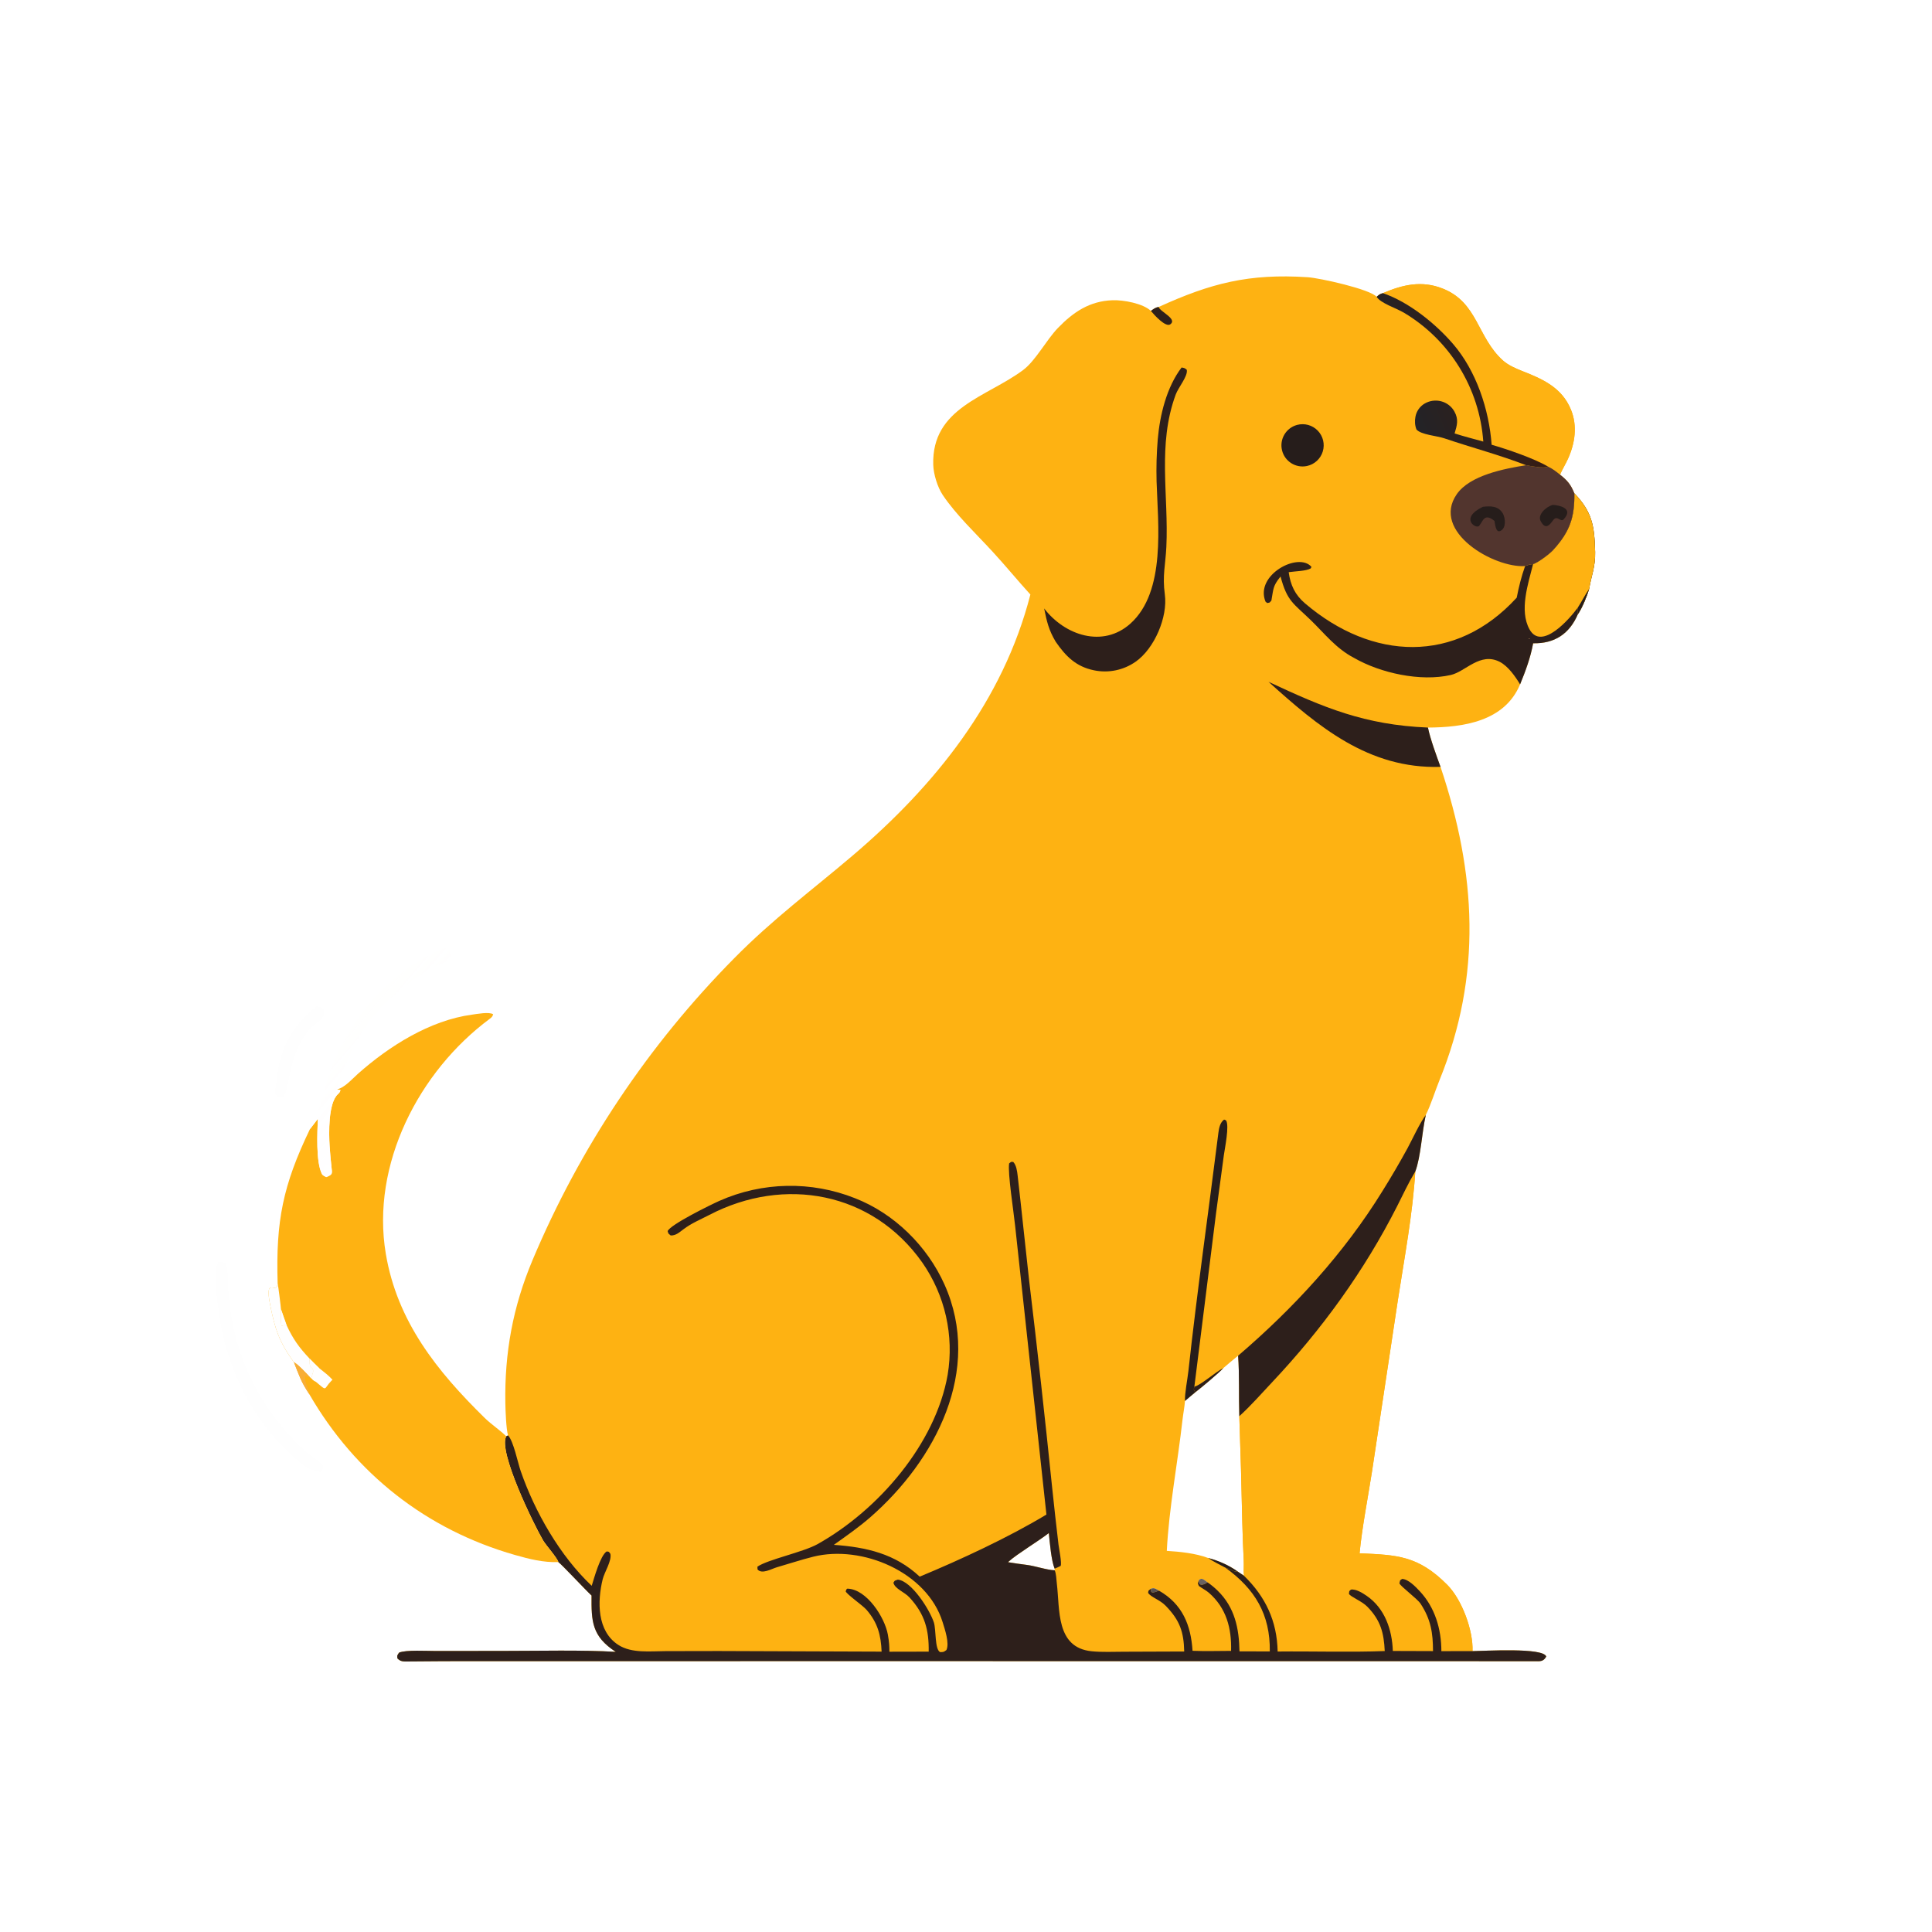
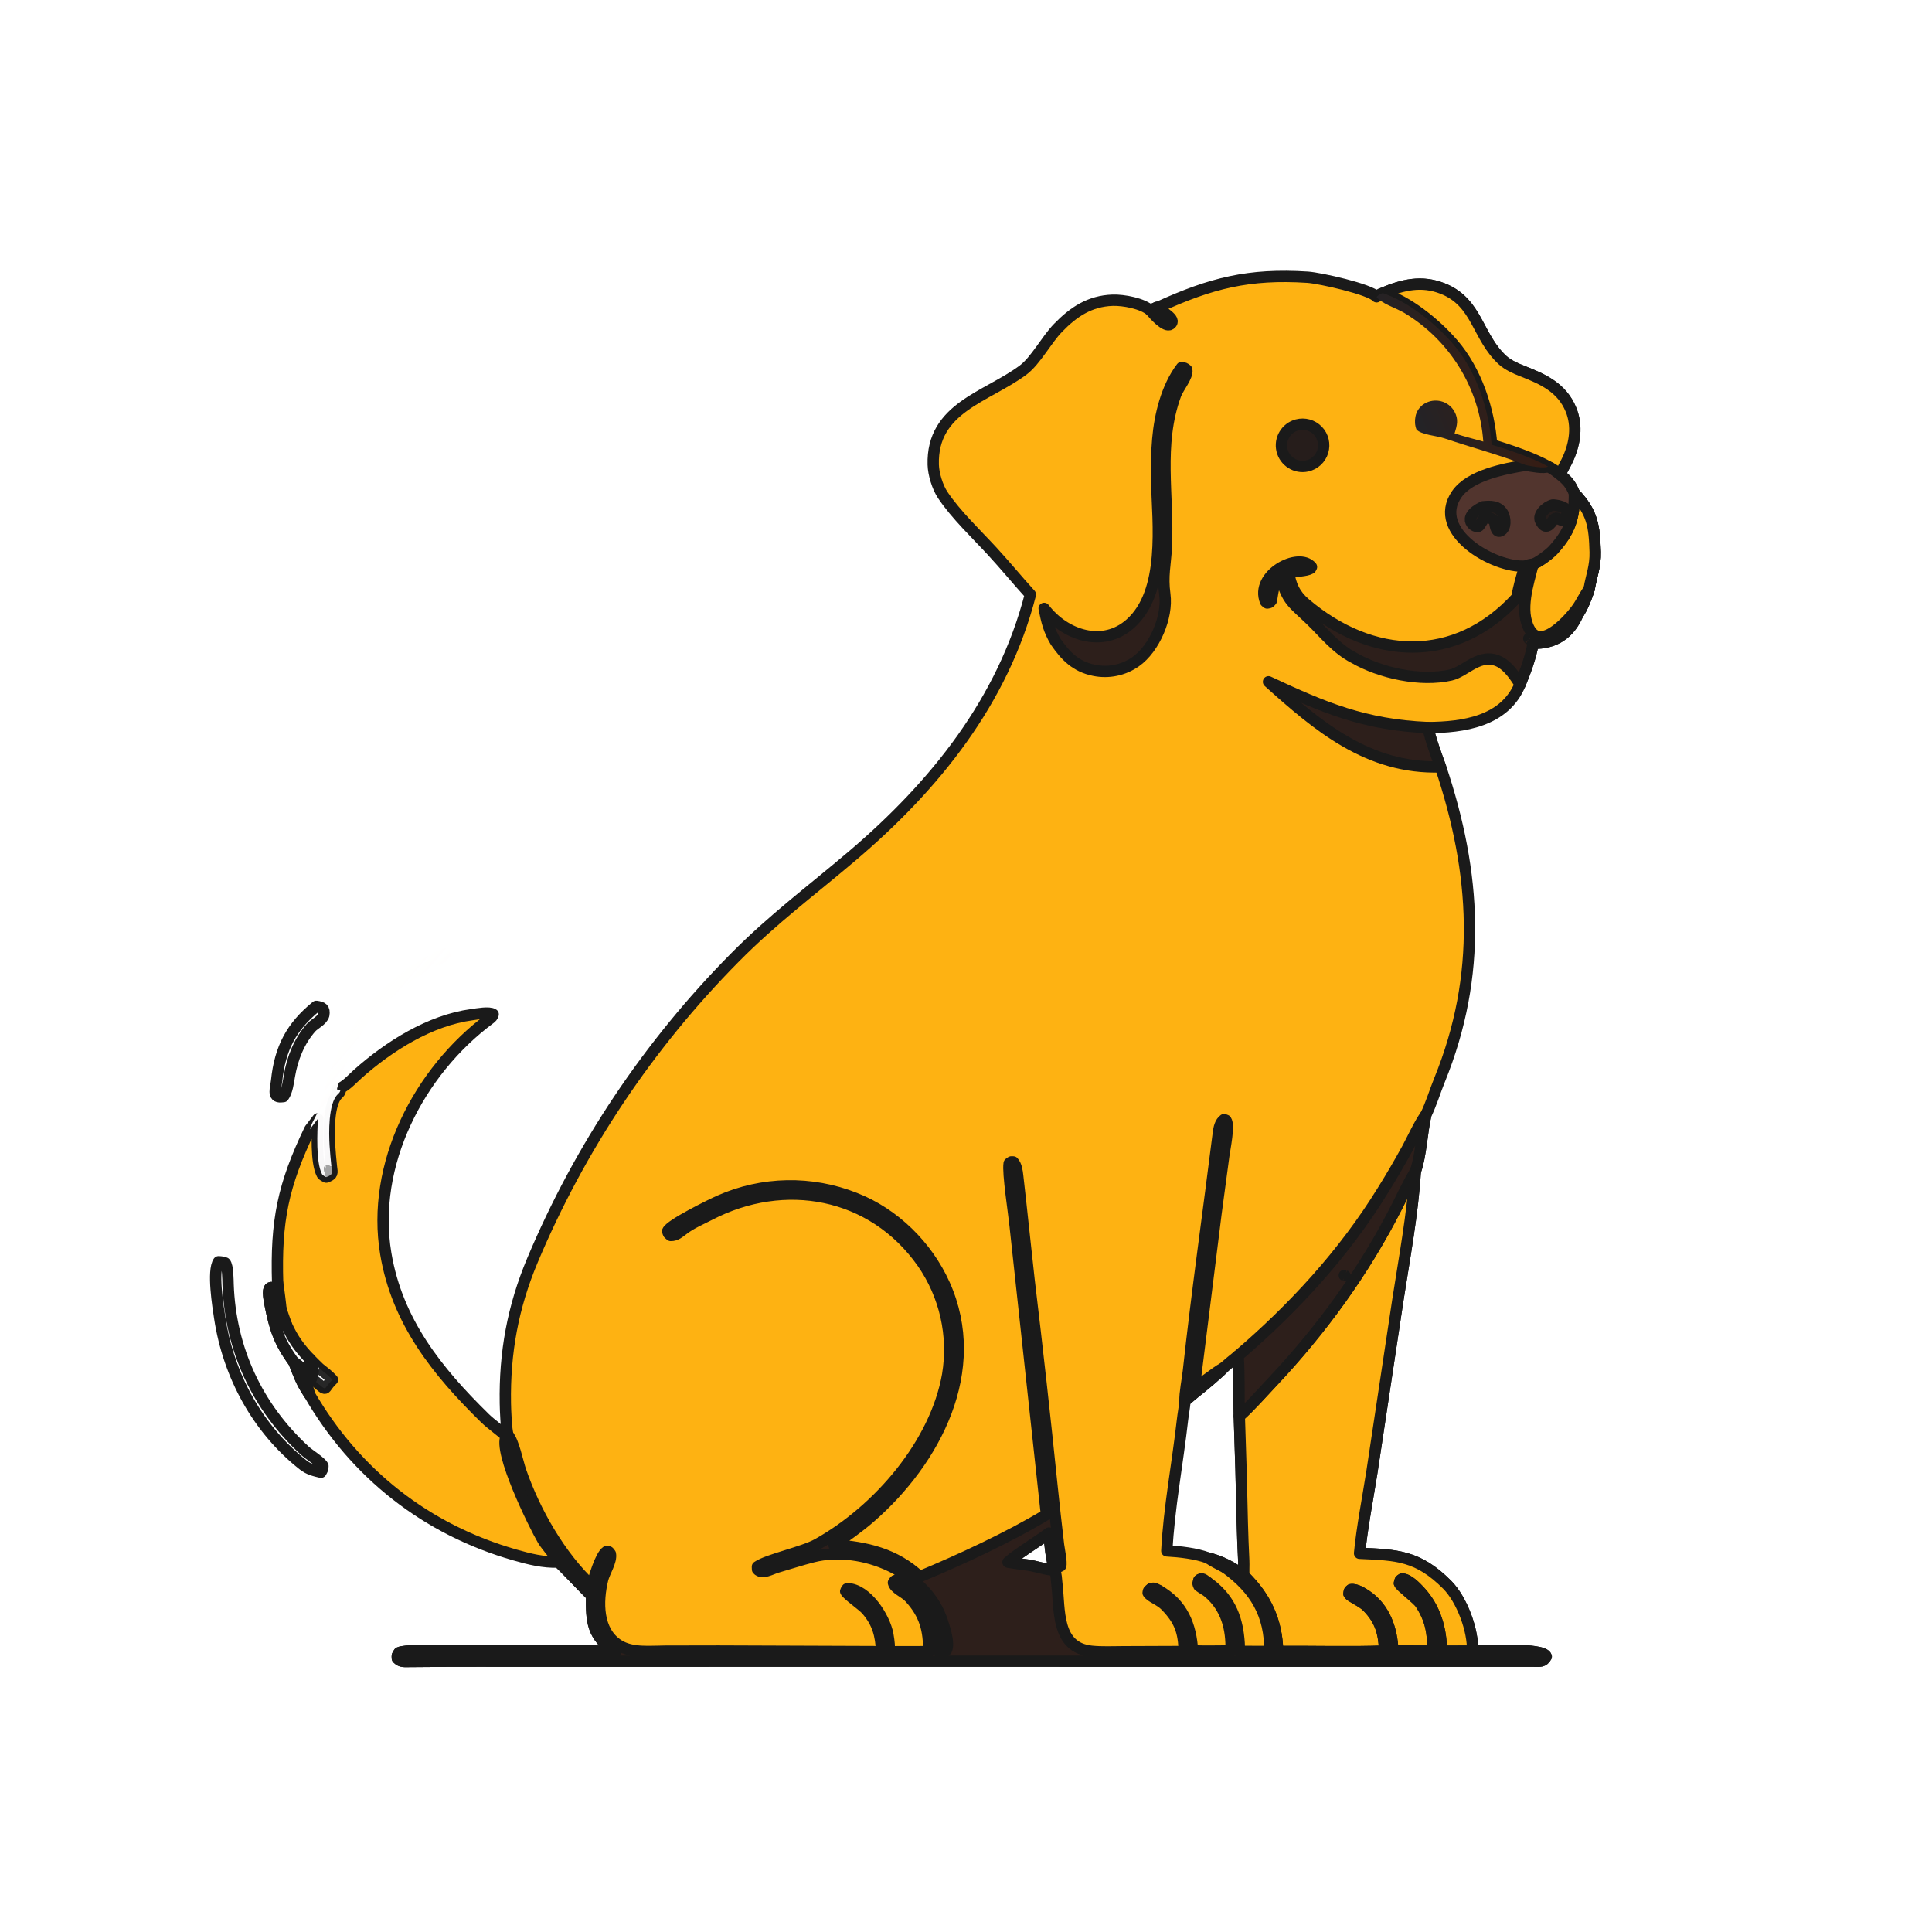
<svg xmlns="http://www.w3.org/2000/svg" width="1024" height="1024" viewBox="0 0 1024 1024">
-   <path fill="#FEB212" d="M614.111 162.706C641.821 150.073 661.95 144.912 693.056 146.928C699.512 147.346 726.281 153.31 729.632 157.316C730.983 156.163 731.201 155.844 732.952 155.361C743.603 150.848 753.545 148.562 764.611 152.924C783.278 160.282 782.844 178.623 796.526 191.009C799.278 193.5 803.373 195.319 806.819 196.662C817.794 200.94 827.85 205.474 832.631 217.116C836.167 225.725 834.792 234.967 831.029 243.249C829.795 245.964 827.959 248.954 826.857 251.578C830.713 254.606 832.599 256.835 834.439 261.464C843.935 271.396 845.091 278.755 845.462 292.573C845.669 300.274 843.364 305.416 842.29 312.101C841.063 316.121 838.678 322.073 836.325 325.524C831.834 335.992 823.911 341.188 812.595 340.948C811.216 348.536 808.592 355.61 805.677 362.73C797.445 382.462 775.498 385.507 756.841 385.629C758.054 391.592 761.36 400.58 763.507 406.454C782.451 462.94 785.633 516.737 762.982 572.458C760.551 578.438 758.538 585.199 755.712 590.954C753.588 600.176 753.122 612.971 750.136 620.92C748.741 643.556 744.347 666.752 740.875 689.254L727.179 780.008C725.072 793.491 721.852 810.013 720.603 823.273C740.441 824.165 751.601 824.445 767.05 839.961C774.918 847.863 780.891 864.288 780.468 875.126C786.61 875.074 818.151 873.103 819.534 878.013C817.912 880.949 816.123 880.464 813.059 880.465L435.641 880.425L291.29 880.457C266.271 880.482 241.176 880.33 216.167 880.608C213.626 880.636 212.305 880.698 210.609 878.968C210.541 876.917 210.347 877.907 211.477 875.957C214.952 874.362 226.676 875.068 231.102 875.055L267.109 875.013C285.039 875.029 308.76 874.421 326.366 875.522C313.643 867.239 313.431 859.344 313.53 845.668C310.387 842.768 297.667 829.119 295.961 827.952C295.329 825.642 289.37 819.026 287.856 816.441C282.92 808.011 263.838 769.047 268.34 761.267L269.276 760.782C268.266 757.604 267.907 747.32 267.846 743.764C267.388 717 271.832 692.696 282.228 667.954C307.339 608.228 343.661 553.866 389.231 507.81C409.643 487.12 430.118 472.003 451.862 453.52C495.486 416.436 531.645 371.509 546.123 315.113C539.302 307.616 532.985 299.877 525.973 292.262C517.278 282.819 506.713 272.869 499.67 262.354C496.882 258.192 494.777 251.254 494.636 246.342C493.769 216.038 523.056 210.494 542.287 196.121C548.921 191.162 554.582 180.16 560.795 173.756C568.956 165.344 577.556 159.562 589.674 159.129C595.431 158.923 605.813 160.822 609.975 164.763C611.538 163.731 612.284 162.974 614.111 162.706ZM633.592 737.88C631.792 739.392 629.81 740.988 628.072 742.543C627.798 745.977 627.112 749.289 626.732 752.683C624.223 775.097 619.541 799.642 618.433 821.998C625.273 822.399 633.895 823.302 640.34 825.768C645.605 827.085 651.365 829.624 655.767 832.779L659.318 835.164C659.056 832.788 659.333 829.694 659.205 827.142C658.863 820.358 658.614 813.588 658.437 806.796C658.054 788.064 657.528 769.334 656.856 750.61C656.518 740.379 656.971 728.462 656.219 718.559C653.564 720.721 650.982 722.808 648.424 725.086C646.097 727.646 636.445 735.742 633.592 737.88ZM712.508 675.978C712.687 676.088 712.567 676.032 712.9 676.13C712.591 675.979 712.718 676.019 712.508 675.978ZM810.283 338.42C810.361 338.653 810.293 338.577 810.439 338.683C810.562 338.662 810.684 338.641 810.806 338.621C810.621 338.343 810.702 338.414 810.569 338.333C810.474 338.362 810.378 338.391 810.283 338.42ZM559.012 832.274L558.981 831.414C557.201 827.286 556.393 817.375 555.897 812.555C550.552 816.743 538.896 823.752 534.704 827.588L534.259 827.988C537.415 828.517 541.071 829.044 544.256 829.44C548.679 829.988 554.876 832.167 559.012 832.274ZM640.045 838.692C638.336 837.48 636.937 835.785 635.437 837.514L635.479 838.264C635.557 841.215 638.73 839.583 640.045 838.692ZM610.062 842.023L610.015 842.771C609.786 845.214 613.125 843.446 614.268 843.066C612.483 842.104 611.931 841.42 610.062 842.023Z" />
+   <path stroke="#1a1a1a" stroke-width="6" stroke-linejoin="round" stroke-linecap="round" fill="#FEB212" d="M614.111 162.706C641.821 150.073 661.95 144.912 693.056 146.928C699.512 147.346 726.281 153.31 729.632 157.316C730.983 156.163 731.201 155.844 732.952 155.361C743.603 150.848 753.545 148.562 764.611 152.924C783.278 160.282 782.844 178.623 796.526 191.009C799.278 193.5 803.373 195.319 806.819 196.662C817.794 200.94 827.85 205.474 832.631 217.116C836.167 225.725 834.792 234.967 831.029 243.249C829.795 245.964 827.959 248.954 826.857 251.578C830.713 254.606 832.599 256.835 834.439 261.464C843.935 271.396 845.091 278.755 845.462 292.573C845.669 300.274 843.364 305.416 842.29 312.101C841.063 316.121 838.678 322.073 836.325 325.524C831.834 335.992 823.911 341.188 812.595 340.948C811.216 348.536 808.592 355.61 805.677 362.73C797.445 382.462 775.498 385.507 756.841 385.629C758.054 391.592 761.36 400.58 763.507 406.454C782.451 462.94 785.633 516.737 762.982 572.458C760.551 578.438 758.538 585.199 755.712 590.954C753.588 600.176 753.122 612.971 750.136 620.92C748.741 643.556 744.347 666.752 740.875 689.254L727.179 780.008C725.072 793.491 721.852 810.013 720.603 823.273C740.441 824.165 751.601 824.445 767.05 839.961C774.918 847.863 780.891 864.288 780.468 875.126C786.61 875.074 818.151 873.103 819.534 878.013C817.912 880.949 816.123 880.464 813.059 880.465L435.641 880.425L291.29 880.457C266.271 880.482 241.176 880.33 216.167 880.608C213.626 880.636 212.305 880.698 210.609 878.968C210.541 876.917 210.347 877.907 211.477 875.957C214.952 874.362 226.676 875.068 231.102 875.055L267.109 875.013C285.039 875.029 308.76 874.421 326.366 875.522C313.643 867.239 313.431 859.344 313.53 845.668C310.387 842.768 297.667 829.119 295.961 827.952C295.329 825.642 289.37 819.026 287.856 816.441C282.92 808.011 263.838 769.047 268.34 761.267L269.276 760.782C268.266 757.604 267.907 747.32 267.846 743.764C267.388 717 271.832 692.696 282.228 667.954C307.339 608.228 343.661 553.866 389.231 507.81C409.643 487.12 430.118 472.003 451.862 453.52C495.486 416.436 531.645 371.509 546.123 315.113C539.302 307.616 532.985 299.877 525.973 292.262C517.278 282.819 506.713 272.869 499.67 262.354C496.882 258.192 494.777 251.254 494.636 246.342C493.769 216.038 523.056 210.494 542.287 196.121C548.921 191.162 554.582 180.16 560.795 173.756C568.956 165.344 577.556 159.562 589.674 159.129C595.431 158.923 605.813 160.822 609.975 164.763C611.538 163.731 612.284 162.974 614.111 162.706ZM633.592 737.88C631.792 739.392 629.81 740.988 628.072 742.543C627.798 745.977 627.112 749.289 626.732 752.683C624.223 775.097 619.541 799.642 618.433 821.998C625.273 822.399 633.895 823.302 640.34 825.768C645.605 827.085 651.365 829.624 655.767 832.779L659.318 835.164C659.056 832.788 659.333 829.694 659.205 827.142C658.863 820.358 658.614 813.588 658.437 806.796C658.054 788.064 657.528 769.334 656.856 750.61C656.518 740.379 656.971 728.462 656.219 718.559C653.564 720.721 650.982 722.808 648.424 725.086C646.097 727.646 636.445 735.742 633.592 737.88ZM712.508 675.978C712.687 676.088 712.567 676.032 712.9 676.13C712.591 675.979 712.718 676.019 712.508 675.978ZM810.283 338.42C810.361 338.653 810.293 338.577 810.439 338.683C810.562 338.662 810.684 338.641 810.806 338.621C810.621 338.343 810.702 338.414 810.569 338.333C810.474 338.362 810.378 338.391 810.283 338.42ZM559.012 832.274L558.981 831.414C557.201 827.286 556.393 817.375 555.897 812.555C550.552 816.743 538.896 823.752 534.704 827.588L534.259 827.988C537.415 828.517 541.071 829.044 544.256 829.44C548.679 829.988 554.876 832.167 559.012 832.274ZM640.045 838.692C638.336 837.48 636.937 835.785 635.437 837.514L635.479 838.264C635.557 841.215 638.73 839.583 640.045 838.692ZM610.062 842.023L610.015 842.771C609.786 845.214 613.125 843.446 614.268 843.066C612.483 842.104 611.931 841.42 610.062 842.023Z" />
  <path fill="#261D1B" fill-opacity="0.686" d="M635.437 837.514C636.937 835.785 638.336 837.48 640.045 838.692C638.73 839.583 635.557 841.215 635.479 838.264L635.437 837.514Z" />
  <path fill="#261D1B" fill-opacity="0.761" d="M610.062 842.023C611.931 841.42 612.483 842.104 614.268 843.066C613.125 843.446 609.786 845.214 610.015 842.771L610.062 842.023Z" />
-   <path fill="#FEB212" d="M656.856 750.61C662.796 745.259 668.792 738.41 674.289 732.574C700.628 704.613 723.168 673.513 740.553 639.221C743.496 633.416 746.498 626.954 749.849 621.389L750.136 620.92C748.741 643.556 744.347 666.752 740.875 689.254L727.179 780.008C725.072 793.491 721.852 810.013 720.603 823.273C740.441 824.165 751.601 824.445 767.05 839.961C774.918 847.863 780.891 864.288 780.468 875.126L763.959 875.142C763.94 863.446 760.603 852.04 752.5 843.37C750.284 840.999 746.438 836.973 743.146 836.865C741.708 837.899 742.254 837.219 741.715 839.16C742.143 840.724 751.151 847.283 752.913 849.966C758.431 858.368 759.497 865.553 759.526 875.114L738.227 875.042C737.857 863.813 734.011 852.431 724.337 845.802C722.201 844.338 718.611 842.065 716.02 842.535C714.832 843.616 715.257 842.947 714.964 844.752C715.838 846.39 721.795 848.591 724.732 851.6C731.812 858.853 733.483 865.519 733.939 875.088C716.303 875.792 695.232 875.14 677.177 875.34C676.855 859.202 670.791 846.334 659.318 835.164C659.056 832.788 659.333 829.694 659.205 827.142C658.863 820.358 658.614 813.588 658.437 806.796C658.054 788.064 657.528 769.334 656.856 750.61Z" />
-   <path fill="#2D1F1B" d="M554.627 802.747L538.045 649.751C537.383 643.062 534.013 621.638 534.867 616.629C536.214 615.619 535.494 615.817 537.047 615.85C538.709 617.653 539.098 620.681 539.376 623.106C541.498 641.585 543.381 660.132 545.454 678.617C549.824 715.002 553.873 751.425 557.602 787.881C558.679 798.187 559.825 808.485 561.042 818.775C561.31 820.941 562.869 828.514 562.171 829.955C560.925 830.618 560.264 830.894 558.981 831.414C557.201 827.286 556.393 817.375 555.897 812.555C550.552 816.743 538.896 823.752 534.704 827.588L534.259 827.988C537.415 828.517 541.071 829.044 544.256 829.44C548.679 829.988 554.876 832.167 559.012 832.274C559.847 834.148 559.866 837.019 560.132 839.199C561.835 853.145 559.533 873.225 578.55 875.2C583.944 875.761 590.173 875.456 595.706 875.448L627.658 875.328C627.408 864.905 625.347 858.841 617.871 851.124C614.677 847.827 610.039 846.608 608.52 844.25C608.81 842.589 608.47 843.387 610.062 842.023L610.015 842.771C609.786 845.214 613.125 843.446 614.268 843.066C626.706 850.173 631.212 861.325 632.071 874.956C638.387 875.237 646.075 875.026 652.497 875.006C652.825 863.135 650.053 852.315 640.728 844.19C639.171 842.833 637.169 841.918 635.424 840.572C634.694 838.706 634.8 839.685 635.437 837.514L635.479 838.264C635.557 841.215 638.73 839.583 640.045 838.692C641.943 839.999 643.725 841.466 645.371 843.078C654.497 851.969 656.741 863.148 656.955 875.259L673.02 875.286C673.3 855.694 665.139 842.181 649.484 830.898C651.89 831.429 654.41 833.586 655.767 832.779L659.318 835.164C670.791 846.334 676.855 859.202 677.177 875.34C695.232 875.14 716.303 875.792 733.939 875.088C733.483 865.519 731.812 858.853 724.732 851.6C721.795 848.591 715.838 846.39 714.964 844.752C715.257 842.947 714.832 843.616 716.02 842.535C718.611 842.065 722.201 844.338 724.337 845.802C734.011 852.431 737.857 863.813 738.227 875.042L759.526 875.114C759.497 865.553 758.431 858.368 752.913 849.966C751.151 847.283 742.143 840.724 741.715 839.16C742.254 837.219 741.708 837.899 743.146 836.865C746.438 836.973 750.284 840.999 752.5 843.37C760.603 852.04 763.94 863.446 763.959 875.142L780.468 875.126C786.61 875.074 818.151 873.103 819.534 878.013C817.912 880.949 816.123 880.464 813.059 880.465L435.641 880.425L291.29 880.457C266.271 880.482 241.176 880.33 216.167 880.608C213.626 880.636 212.305 880.698 210.609 878.968C210.541 876.917 210.347 877.907 211.477 875.957C214.952 874.362 226.676 875.068 231.102 875.055L267.109 875.013C285.039 875.029 308.76 874.421 326.366 875.522C313.643 867.239 313.431 859.344 313.53 845.668C310.387 842.768 297.667 829.119 295.961 827.952C295.329 825.642 289.37 819.026 287.856 816.441C282.92 808.011 263.838 769.047 268.34 761.267L269.276 760.782C272.184 763.847 274.405 775.154 275.998 779.745C283.505 801.379 296.815 824.672 313.619 840.508C314.912 836.359 318.153 824.535 321.531 822.303C323.103 822.531 322.424 822.185 323.522 823.579C324.302 827.375 320.389 833.14 319.425 837.075C316.555 848.78 316.368 864.624 327.818 871.895C334.875 876.376 344.565 875.152 352.754 875.13L380.911 875.077L467.278 875.396C466.89 866.678 465.261 860.14 459.263 853.206C457.276 850.908 448.998 845.22 448.223 843.444C448.512 842.772 448.639 841.997 449.245 842.017C459.407 842.36 468.918 857.216 470.575 866.316C471.32 870.412 471.401 872.826 471.402 875.442L492.23 875.397C492.379 863.895 490.213 855.586 482.13 846.76C479.297 843.667 474.317 842.189 473.523 838.871C474.519 837.374 473.871 838.024 475.861 837.222C483.208 838.009 492.819 853.29 494.974 859.943C496.203 863.737 495.38 874.226 498.278 875.659C500.2 875.608 500.077 875.67 501.627 874.544C503.328 870.973 500.789 863.56 499.6 859.733C491.345 833.15 456.776 818.654 431.065 825.078C424.687 826.672 418.078 828.872 411.732 830.689C408.793 831.571 403.841 834.546 401.5 831.832L401.444 830.379C406.779 826.61 425.696 822.693 433.326 818.42C465.7 800.292 495.881 765.142 502.278 728.692C505.739 707.863 500.919 686.507 488.847 669.185C462.351 631.589 415.599 623.329 376.062 643.885C371.382 646.318 366.464 648.323 362.232 651.555C360.035 653.174 358.25 654.907 355.487 654.825C353.991 653.505 354.46 654.279 353.864 652.528C355.162 649.123 376.624 638.558 381.309 636.473C404.097 626.372 429.992 625.867 453.156 635.072C473.983 643.174 491.46 660.433 500.59 680.803C520.962 726.257 495.764 774.119 461.161 804.278C455.238 809.44 448.368 814.226 441.959 818.798C459.137 820.031 474.424 823.457 487.463 835.656C509.014 826.704 534.572 814.854 554.627 802.747Z" />
-   <path fill="#2D1F1B" d="M834.439 261.464C843.935 271.396 845.091 278.755 845.462 292.573C845.669 300.274 843.364 305.416 842.29 312.101C841.063 316.121 838.678 322.073 836.325 325.524C831.834 335.992 823.911 341.188 812.595 340.948C811.216 348.536 808.592 355.61 805.677 362.73C803.154 358.578 799.364 353.062 794.829 350.759C784.494 345.509 776.791 355.965 768.951 357.757C752.928 361.418 731.71 356.777 717.669 348.697C708.143 343.765 702.069 335.791 694.735 328.686C685.491 319.73 682.217 318.753 678.719 305.56L678.39 305.979C674.609 310.737 674.984 312.102 673.864 318.315C672.594 319.656 673.335 319.283 671.641 319.615L670.752 318.889C664.912 304.667 688.368 292.346 695.121 300.487L694.683 301.28C692.299 302.701 686.53 302.745 683.031 303.263C683.98 310.088 686.363 315.249 691.662 319.771C727.187 350.087 771.472 352.243 803.894 316.769C805.026 310.957 806.359 305.605 808.335 300.022C810.237 299.361 810.597 299.213 812.568 298.991C815.019 298.3 821.196 293.705 823.122 291.601C832.058 281.838 834.618 274.224 834.439 261.464ZM810.806 338.621C810.621 338.343 810.702 338.414 810.569 338.333C810.474 338.362 810.378 338.391 810.283 338.42C810.361 338.653 810.293 338.577 810.439 338.683C810.562 338.662 810.684 338.641 810.806 338.621Z" />
-   <path fill="#FEB212" d="M834.439 261.464C843.935 271.396 845.091 278.755 845.462 292.573C845.669 300.274 843.364 305.416 842.29 312.101C841.063 316.121 838.678 322.073 836.325 325.524C836.254 324.042 836.48 323.585 836.233 322.093C832.188 327.641 817.145 345.235 810.674 333.566C805.139 323.587 809.948 309.395 812.568 298.991C815.019 298.3 821.196 293.705 823.122 291.601C832.058 281.838 834.618 274.224 834.439 261.464Z" />
-   <path fill="#261D1B" d="M842.29 312.101C841.063 316.121 838.678 322.073 836.325 325.524C836.254 324.042 836.48 323.585 836.233 322.093C838.297 318.914 840.35 314.863 842.29 312.101Z" />
+   <path stroke="#1a1a1a" stroke-width="6" stroke-linejoin="round" stroke-linecap="round" fill="#FEB212" d="M656.856 750.61C662.796 745.259 668.792 738.41 674.289 732.574C700.628 704.613 723.168 673.513 740.553 639.221C743.496 633.416 746.498 626.954 749.849 621.389L750.136 620.92C748.741 643.556 744.347 666.752 740.875 689.254L727.179 780.008C725.072 793.491 721.852 810.013 720.603 823.273C740.441 824.165 751.601 824.445 767.05 839.961C774.918 847.863 780.891 864.288 780.468 875.126L763.959 875.142C763.94 863.446 760.603 852.04 752.5 843.37C750.284 840.999 746.438 836.973 743.146 836.865C741.708 837.899 742.254 837.219 741.715 839.16C742.143 840.724 751.151 847.283 752.913 849.966C758.431 858.368 759.497 865.553 759.526 875.114L738.227 875.042C737.857 863.813 734.011 852.431 724.337 845.802C722.201 844.338 718.611 842.065 716.02 842.535C714.832 843.616 715.257 842.947 714.964 844.752C715.838 846.39 721.795 848.591 724.732 851.6C731.812 858.853 733.483 865.519 733.939 875.088C716.303 875.792 695.232 875.14 677.177 875.34C676.855 859.202 670.791 846.334 659.318 835.164C659.056 832.788 659.333 829.694 659.205 827.142C658.863 820.358 658.614 813.588 658.437 806.796C658.054 788.064 657.528 769.334 656.856 750.61Z" />
+   <path stroke="#1a1a1a" stroke-width="6" stroke-linejoin="round" stroke-linecap="round" fill="#2D1F1B" d="M554.627 802.747L538.045 649.751C537.383 643.062 534.013 621.638 534.867 616.629C536.214 615.619 535.494 615.817 537.047 615.85C538.709 617.653 539.098 620.681 539.376 623.106C541.498 641.585 543.381 660.132 545.454 678.617C549.824 715.002 553.873 751.425 557.602 787.881C558.679 798.187 559.825 808.485 561.042 818.775C561.31 820.941 562.869 828.514 562.171 829.955C560.925 830.618 560.264 830.894 558.981 831.414C557.201 827.286 556.393 817.375 555.897 812.555C550.552 816.743 538.896 823.752 534.704 827.588L534.259 827.988C537.415 828.517 541.071 829.044 544.256 829.44C548.679 829.988 554.876 832.167 559.012 832.274C559.847 834.148 559.866 837.019 560.132 839.199C561.835 853.145 559.533 873.225 578.55 875.2C583.944 875.761 590.173 875.456 595.706 875.448L627.658 875.328C627.408 864.905 625.347 858.841 617.871 851.124C614.677 847.827 610.039 846.608 608.52 844.25C608.81 842.589 608.47 843.387 610.062 842.023L610.015 842.771C609.786 845.214 613.125 843.446 614.268 843.066C626.706 850.173 631.212 861.325 632.071 874.956C638.387 875.237 646.075 875.026 652.497 875.006C652.825 863.135 650.053 852.315 640.728 844.19C639.171 842.833 637.169 841.918 635.424 840.572C634.694 838.706 634.8 839.685 635.437 837.514L635.479 838.264C635.557 841.215 638.73 839.583 640.045 838.692C641.943 839.999 643.725 841.466 645.371 843.078C654.497 851.969 656.741 863.148 656.955 875.259L673.02 875.286C673.3 855.694 665.139 842.181 649.484 830.898C651.89 831.429 654.41 833.586 655.767 832.779L659.318 835.164C670.791 846.334 676.855 859.202 677.177 875.34C695.232 875.14 716.303 875.792 733.939 875.088C733.483 865.519 731.812 858.853 724.732 851.6C721.795 848.591 715.838 846.39 714.964 844.752C715.257 842.947 714.832 843.616 716.02 842.535C718.611 842.065 722.201 844.338 724.337 845.802C734.011 852.431 737.857 863.813 738.227 875.042L759.526 875.114C759.497 865.553 758.431 858.368 752.913 849.966C751.151 847.283 742.143 840.724 741.715 839.16C742.254 837.219 741.708 837.899 743.146 836.865C746.438 836.973 750.284 840.999 752.5 843.37C760.603 852.04 763.94 863.446 763.959 875.142L780.468 875.126C786.61 875.074 818.151 873.103 819.534 878.013C817.912 880.949 816.123 880.464 813.059 880.465L435.641 880.425L291.29 880.457C266.271 880.482 241.176 880.33 216.167 880.608C213.626 880.636 212.305 880.698 210.609 878.968C210.541 876.917 210.347 877.907 211.477 875.957C214.952 874.362 226.676 875.068 231.102 875.055L267.109 875.013C285.039 875.029 308.76 874.421 326.366 875.522C313.643 867.239 313.431 859.344 313.53 845.668C310.387 842.768 297.667 829.119 295.961 827.952C295.329 825.642 289.37 819.026 287.856 816.441C282.92 808.011 263.838 769.047 268.34 761.267L269.276 760.782C272.184 763.847 274.405 775.154 275.998 779.745C283.505 801.379 296.815 824.672 313.619 840.508C314.912 836.359 318.153 824.535 321.531 822.303C323.103 822.531 322.424 822.185 323.522 823.579C324.302 827.375 320.389 833.14 319.425 837.075C316.555 848.78 316.368 864.624 327.818 871.895C334.875 876.376 344.565 875.152 352.754 875.13L380.911 875.077L467.278 875.396C466.89 866.678 465.261 860.14 459.263 853.206C457.276 850.908 448.998 845.22 448.223 843.444C448.512 842.772 448.639 841.997 449.245 842.017C459.407 842.36 468.918 857.216 470.575 866.316C471.32 870.412 471.401 872.826 471.402 875.442L492.23 875.397C492.379 863.895 490.213 855.586 482.13 846.76C479.297 843.667 474.317 842.189 473.523 838.871C474.519 837.374 473.871 838.024 475.861 837.222C483.208 838.009 492.819 853.29 494.974 859.943C496.203 863.737 495.38 874.226 498.278 875.659C500.2 875.608 500.077 875.67 501.627 874.544C503.328 870.973 500.789 863.56 499.6 859.733C491.345 833.15 456.776 818.654 431.065 825.078C424.687 826.672 418.078 828.872 411.732 830.689C408.793 831.571 403.841 834.546 401.5 831.832L401.444 830.379C406.779 826.61 425.696 822.693 433.326 818.42C465.7 800.292 495.881 765.142 502.278 728.692C505.739 707.863 500.919 686.507 488.847 669.185C462.351 631.589 415.599 623.329 376.062 643.885C371.382 646.318 366.464 648.323 362.232 651.555C360.035 653.174 358.25 654.907 355.487 654.825C353.991 653.505 354.46 654.279 353.864 652.528C355.162 649.123 376.624 638.558 381.309 636.473C404.097 626.372 429.992 625.867 453.156 635.072C473.983 643.174 491.46 660.433 500.59 680.803C520.962 726.257 495.764 774.119 461.161 804.278C455.238 809.44 448.368 814.226 441.959 818.798C459.137 820.031 474.424 823.457 487.463 835.656C509.014 826.704 534.572 814.854 554.627 802.747Z" />
+   <path stroke="#1a1a1a" stroke-width="6" stroke-linejoin="round" stroke-linecap="round" fill="#2D1F1B" d="M834.439 261.464C843.935 271.396 845.091 278.755 845.462 292.573C845.669 300.274 843.364 305.416 842.29 312.101C841.063 316.121 838.678 322.073 836.325 325.524C831.834 335.992 823.911 341.188 812.595 340.948C811.216 348.536 808.592 355.61 805.677 362.73C803.154 358.578 799.364 353.062 794.829 350.759C784.494 345.509 776.791 355.965 768.951 357.757C752.928 361.418 731.71 356.777 717.669 348.697C708.143 343.765 702.069 335.791 694.735 328.686C685.491 319.73 682.217 318.753 678.719 305.56L678.39 305.979C674.609 310.737 674.984 312.102 673.864 318.315C672.594 319.656 673.335 319.283 671.641 319.615L670.752 318.889C664.912 304.667 688.368 292.346 695.121 300.487L694.683 301.28C692.299 302.701 686.53 302.745 683.031 303.263C683.98 310.088 686.363 315.249 691.662 319.771C727.187 350.087 771.472 352.243 803.894 316.769C805.026 310.957 806.359 305.605 808.335 300.022C810.237 299.361 810.597 299.213 812.568 298.991C815.019 298.3 821.196 293.705 823.122 291.601C832.058 281.838 834.618 274.224 834.439 261.464ZM810.806 338.621C810.621 338.343 810.702 338.414 810.569 338.333C810.474 338.362 810.378 338.391 810.283 338.42C810.361 338.653 810.293 338.577 810.439 338.683C810.562 338.662 810.684 338.641 810.806 338.621Z" />
+   <path stroke="#1a1a1a" stroke-width="6" stroke-linejoin="round" stroke-linecap="round" fill="#FEB212" d="M834.439 261.464C843.935 271.396 845.091 278.755 845.462 292.573C845.669 300.274 843.364 305.416 842.29 312.101C841.063 316.121 838.678 322.073 836.325 325.524C836.254 324.042 836.48 323.585 836.233 322.093C832.188 327.641 817.145 345.235 810.674 333.566C805.139 323.587 809.948 309.395 812.568 298.991C815.019 298.3 821.196 293.705 823.122 291.601C832.058 281.838 834.618 274.224 834.439 261.464Z" />
+   <path stroke="#1a1a1a" stroke-width="6" stroke-linejoin="round" stroke-linecap="round" fill="#261D1B" d="M842.29 312.101C841.063 316.121 838.678 322.073 836.325 325.524C836.254 324.042 836.48 323.585 836.233 322.093C838.297 318.914 840.35 314.863 842.29 312.101Z" />
  <path fill="#52352E" fill-opacity="0.973" d="M810.283 338.42C810.378 338.391 810.474 338.362 810.569 338.333C810.702 338.414 810.621 338.343 810.806 338.621C810.684 338.641 810.562 338.662 810.439 338.683C810.293 338.577 810.361 338.653 810.283 338.42Z" />
-   <path fill="#FEB212" d="M732.952 155.361C743.603 150.848 753.545 148.562 764.611 152.924C783.278 160.282 782.844 178.623 796.526 191.009C799.278 193.5 803.373 195.319 806.819 196.662C817.794 200.94 827.85 205.474 832.631 217.116C836.167 225.725 834.792 234.967 831.029 243.249C829.795 245.964 827.959 248.954 826.857 251.578C824.4 249.647 823.299 248.696 820.441 247.276C813.196 242.99 798.906 238.122 790.599 235.723C789.233 217.027 782.453 196.542 770.098 182.242C760.735 171.404 746.627 160.033 732.952 155.361Z" />
-   <path fill="#52352E" d="M808.846 246.567C811.151 247.049 818.673 248.458 820.441 247.276C823.299 248.696 824.4 249.647 826.857 251.578C830.713 254.606 832.599 256.835 834.439 261.464C834.618 274.224 832.058 281.838 823.122 291.601C821.196 293.705 815.019 298.3 812.568 298.991C810.597 299.213 810.237 299.361 808.335 300.022C792.025 301.179 758.358 281.883 772.096 261.964C779.023 251.921 797.232 248.416 808.846 246.567Z" />
-   <path fill="#261D1B" d="M786.02 268.595C790.004 268.212 794.108 267.998 796.575 272.207C797.927 274.774 798.411 279.9 795.238 281.41C792.667 282.633 792.405 277.378 792.101 276.103C786.614 271.621 786.026 276.328 783.974 278.716C782.336 280.621 773.313 274.656 786.02 268.595Z" />
-   <path fill="#261D1B" d="M823.048 267.604C826.145 267.777 834.392 269.256 828.752 275.279C827.085 277.059 825.35 272.588 823.067 275.888C821.941 277.298 819.32 281.761 816.49 275.993C814.984 272.923 819.15 268.638 823.048 267.604Z" />
-   <path fill="#2D1F1B" d="M656.219 718.559C685.697 693.325 712.36 664.339 732.782 631.211C737.418 623.788 741.838 616.231 746.035 608.551C748.732 603.532 752.472 595.292 755.712 590.954C753.588 600.176 753.122 612.971 750.136 620.92L749.849 621.389C746.498 626.954 743.496 633.416 740.553 639.221C723.168 673.513 700.628 704.613 674.289 732.574C668.792 738.41 662.796 745.259 656.856 750.61C656.518 740.379 656.971 728.462 656.219 718.559ZM712.9 676.13C712.591 675.979 712.718 676.019 712.508 675.978C712.687 676.088 712.567 676.032 712.9 676.13Z" />
-   <path fill="#2D1F1B" d="M672.338 361.369C701.676 375.075 723.151 384.201 756.841 385.629C758.054 391.592 761.36 400.58 763.507 406.454C725.326 407.639 698.577 384.996 672.338 361.369Z" />
+   <path stroke="#1a1a1a" stroke-width="6" stroke-linejoin="round" stroke-linecap="round" fill="#FEB212" d="M732.952 155.361C743.603 150.848 753.545 148.562 764.611 152.924C783.278 160.282 782.844 178.623 796.526 191.009C799.278 193.5 803.373 195.319 806.819 196.662C817.794 200.94 827.85 205.474 832.631 217.116C836.167 225.725 834.792 234.967 831.029 243.249C829.795 245.964 827.959 248.954 826.857 251.578C824.4 249.647 823.299 248.696 820.441 247.276C813.196 242.99 798.906 238.122 790.599 235.723C789.233 217.027 782.453 196.542 770.098 182.242C760.735 171.404 746.627 160.033 732.952 155.361Z" />
+   <path stroke="#1a1a1a" stroke-width="6" stroke-linejoin="round" stroke-linecap="round" fill="#52352E" d="M808.846 246.567C811.151 247.049 818.673 248.458 820.441 247.276C823.299 248.696 824.4 249.647 826.857 251.578C830.713 254.606 832.599 256.835 834.439 261.464C834.618 274.224 832.058 281.838 823.122 291.601C821.196 293.705 815.019 298.3 812.568 298.991C810.597 299.213 810.237 299.361 808.335 300.022C792.025 301.179 758.358 281.883 772.096 261.964C779.023 251.921 797.232 248.416 808.846 246.567Z" />
+   <path stroke="#1a1a1a" stroke-width="6" stroke-linejoin="round" stroke-linecap="round" fill="#261D1B" d="M786.02 268.595C790.004 268.212 794.108 267.998 796.575 272.207C797.927 274.774 798.411 279.9 795.238 281.41C792.667 282.633 792.405 277.378 792.101 276.103C786.614 271.621 786.026 276.328 783.974 278.716C782.336 280.621 773.313 274.656 786.02 268.595Z" />
+   <path stroke="#1a1a1a" stroke-width="6" stroke-linejoin="round" stroke-linecap="round" fill="#261D1B" d="M823.048 267.604C826.145 267.777 834.392 269.256 828.752 275.279C827.085 277.059 825.35 272.588 823.067 275.888C821.941 277.298 819.32 281.761 816.49 275.993C814.984 272.923 819.15 268.638 823.048 267.604Z" />
+   <path stroke="#1a1a1a" stroke-width="6" stroke-linejoin="round" stroke-linecap="round" fill="#2D1F1B" d="M656.219 718.559C685.697 693.325 712.36 664.339 732.782 631.211C737.418 623.788 741.838 616.231 746.035 608.551C748.732 603.532 752.472 595.292 755.712 590.954C753.588 600.176 753.122 612.971 750.136 620.92L749.849 621.389C746.498 626.954 743.496 633.416 740.553 639.221C723.168 673.513 700.628 704.613 674.289 732.574C668.792 738.41 662.796 745.259 656.856 750.61C656.518 740.379 656.971 728.462 656.219 718.559ZM712.9 676.13C712.591 675.979 712.718 676.019 712.508 675.978C712.687 676.088 712.567 676.032 712.9 676.13Z" />
+   <path stroke="#1a1a1a" stroke-width="6" stroke-linejoin="round" stroke-linecap="round" fill="#2D1F1B" d="M672.338 361.369C701.676 375.075 723.151 384.201 756.841 385.629C758.054 391.592 761.36 400.58 763.507 406.454C725.326 407.639 698.577 384.996 672.338 361.369Z" />
  <defs>
    <linearGradient id="gradient_0" gradientUnits="userSpaceOnUse" x1="796.066" y1="192.966" x2="745.655" y2="213.149">
      <stop offset="0" stop-color="#361D14" />
      <stop offset="1" stop-color="#232327" />
    </linearGradient>
  </defs>
  <path fill="url(#gradient_0)" d="M729.632 157.316C730.983 156.163 731.201 155.844 732.952 155.361C746.627 160.033 760.735 171.404 770.098 182.242C782.453 196.542 789.233 217.027 790.599 235.723C798.906 238.122 813.196 242.99 820.441 247.276C818.673 248.458 811.151 247.049 808.846 246.567C794.706 241.081 779.794 237.168 765.429 232.292C761.477 230.95 753.261 230.463 750.765 227.651C749.897 225.505 749.773 223.129 750.214 220.861C750.751 217.944 752.529 215.405 755.085 213.903C757.713 212.364 760.841 211.924 763.791 212.679C766.775 213.437 769.321 215.379 770.839 218.058C773.237 222.369 772.24 225.449 770.969 229.731C775.717 231.271 781.313 232.686 786.173 234.039C784.161 205.762 768.451 180.255 744.103 165.736C739.821 163.218 731.797 160.743 729.632 157.316Z" />
-   <path fill="#261D1B" d="M628.072 742.543C627.865 738.638 629.41 730.975 629.871 726.753C634.477 684.562 640.506 642.472 645.781 600.353C646.095 597.845 646.701 594.919 648.798 593.399L649.81 593.794C651.707 596.518 649.169 608.575 648.658 612.332L644.494 643.318L633.037 734.95C632.605 736.642 632.576 736.537 633.592 737.88C631.792 739.392 629.81 740.988 628.072 742.543Z" />
-   <path fill="#2D1F1B" d="M609.975 164.763C611.538 163.731 612.284 162.974 614.111 162.706C614.776 165.209 624.207 169.013 620.303 171.887C617.815 173.719 611.618 166.775 609.975 164.763Z" />
-   <path fill="#2D1F1B" d="M633.037 734.95C636.342 734.275 644.18 727.188 648.424 725.086C646.097 727.646 636.445 735.742 633.592 737.88C632.576 736.537 632.605 736.642 633.037 734.95Z" />
-   <path fill="#261D1B" d="M640.34 825.768C645.605 827.085 651.365 829.624 655.767 832.779C654.41 833.586 651.89 831.429 649.484 830.898C646.81 829.454 642.616 827.422 640.34 825.768Z" />
-   <path fill="#2D1F1B" d="M626.273 194.774C627.832 195.097 627.814 194.987 629.016 195.985C629.716 199.337 624.566 205.279 623.147 209.125C613.311 235.779 619.515 262.694 618.186 289.971C617.732 299.295 616.021 305.081 617.386 315.07C619.01 326.961 611.933 343.678 601.962 350.683C595.553 355.203 587.559 356.869 579.878 355.286C570.229 353.329 564.777 347.727 559.517 340.091C555.863 333.969 554.806 329.366 553.415 322.477C564.416 336.855 584.582 343.515 599.101 330.555C618.137 313.564 613.689 277.67 613.012 255.119C612.806 247.664 613.017 240.202 613.642 232.77C614.755 219.952 618.348 205.169 626.273 194.774Z" />
-   <path fill="#261D1B" d="M687.494 225.211C691.423 224.162 695.612 225.324 698.438 228.247C701.265 231.171 702.284 235.397 701.102 239.288C699.92 243.179 696.721 246.124 692.746 246.981C686.803 248.262 680.923 244.569 679.498 238.659C678.072 232.749 681.621 226.781 687.494 225.211Z" />
-   <path fill="#FEB212" d="M178.578 577.383C182.573 576.603 186.532 571.972 189.644 569.204C206.172 554.501 227.854 540.792 250.145 537.788C252.678 537.448 259.37 536.168 261.389 537.603C261.057 538.728 260.605 539.225 259.614 539.959C221.941 567.889 196.547 617.263 204.485 664.527C210.527 700.498 231.711 726.832 256.937 751.572C260.426 754.994 265.281 758.201 268.34 761.267C263.838 769.047 282.92 808.011 287.856 816.441C289.37 819.026 295.329 825.642 295.961 827.952C287.932 828.199 280.665 826.369 272.987 824.181C226.053 810.801 188.319 781.092 164.009 739.073C159.365 732.056 158.666 729.203 155.777 722.005C147.832 711.165 145.644 704.02 143.121 691.251C140.215 676.547 146.359 685.791 147.05 680.955L147.156 680.168C146.147 647.059 149.977 628.185 164.246 598.523L168.47 592.989C168.228 599.747 167.301 615.863 170.684 622.343C170.974 622.898 172.249 623.596 172.894 623.901C176.452 622.536 176.158 622.038 175.658 618.293C175.26 614.64 174.94 610.979 174.699 607.313C174.268 600.525 173.965 584.818 179.001 580.015C179.844 579.21 180.283 578.778 180.439 577.715L178.578 577.383ZM176.218 731.284C173.749 728.635 172.017 727.448 169.2 725.169C167.385 723.406 165.829 721.888 164.056 720.061L164.141 720.781C164.314 722.12 163.813 723.825 165.06 724.751C167.136 726.292 165.384 728.168 165.123 730.589C166.005 731.546 166.143 731.646 167.318 732.287C173.788 737.696 171.265 736.308 175.529 731.972L176.218 731.284ZM151.89 702.345C150.808 699.463 149.928 696.766 148.918 693.88C148.942 695.122 148.869 702.141 149.237 702.578C150.293 702.573 150.257 702.3 151.89 702.345Z" />
+   <path stroke="#1a1a1a" stroke-width="6" stroke-linejoin="round" stroke-linecap="round" fill="#261D1B" d="M628.072 742.543C627.865 738.638 629.41 730.975 629.871 726.753C634.477 684.562 640.506 642.472 645.781 600.353C646.095 597.845 646.701 594.919 648.798 593.399L649.81 593.794C651.707 596.518 649.169 608.575 648.658 612.332L644.494 643.318L633.037 734.95C632.605 736.642 632.576 736.537 633.592 737.88C631.792 739.392 629.81 740.988 628.072 742.543Z" />
+   <path stroke="#1a1a1a" stroke-width="6" stroke-linejoin="round" stroke-linecap="round" fill="#2D1F1B" d="M609.975 164.763C611.538 163.731 612.284 162.974 614.111 162.706C614.776 165.209 624.207 169.013 620.303 171.887C617.815 173.719 611.618 166.775 609.975 164.763Z" />
+   <path stroke="#1a1a1a" stroke-width="6" stroke-linejoin="round" stroke-linecap="round" fill="#2D1F1B" d="M633.037 734.95C636.342 734.275 644.18 727.188 648.424 725.086C646.097 727.646 636.445 735.742 633.592 737.88C632.576 736.537 632.605 736.642 633.037 734.95Z" />
+   <path stroke="#1a1a1a" stroke-width="6" stroke-linejoin="round" stroke-linecap="round" fill="#261D1B" d="M640.34 825.768C645.605 827.085 651.365 829.624 655.767 832.779C654.41 833.586 651.89 831.429 649.484 830.898C646.81 829.454 642.616 827.422 640.34 825.768Z" />
+   <path stroke="#1a1a1a" stroke-width="6" stroke-linejoin="round" stroke-linecap="round" fill="#2D1F1B" d="M626.273 194.774C627.832 195.097 627.814 194.987 629.016 195.985C629.716 199.337 624.566 205.279 623.147 209.125C613.311 235.779 619.515 262.694 618.186 289.971C617.732 299.295 616.021 305.081 617.386 315.07C619.01 326.961 611.933 343.678 601.962 350.683C595.553 355.203 587.559 356.869 579.878 355.286C570.229 353.329 564.777 347.727 559.517 340.091C555.863 333.969 554.806 329.366 553.415 322.477C564.416 336.855 584.582 343.515 599.101 330.555C618.137 313.564 613.689 277.67 613.012 255.119C612.806 247.664 613.017 240.202 613.642 232.77C614.755 219.952 618.348 205.169 626.273 194.774Z" />
+   <path stroke="#1a1a1a" stroke-width="6" stroke-linejoin="round" stroke-linecap="round" fill="#261D1B" d="M687.494 225.211C691.423 224.162 695.612 225.324 698.438 228.247C701.265 231.171 702.284 235.397 701.102 239.288C699.92 243.179 696.721 246.124 692.746 246.981C686.803 248.262 680.923 244.569 679.498 238.659C678.072 232.749 681.621 226.781 687.494 225.211Z" />
+   <path stroke="#1a1a1a" stroke-width="6" stroke-linejoin="round" stroke-linecap="round" fill="#FEB212" d="M178.578 577.383C182.573 576.603 186.532 571.972 189.644 569.204C206.172 554.501 227.854 540.792 250.145 537.788C252.678 537.448 259.37 536.168 261.389 537.603C261.057 538.728 260.605 539.225 259.614 539.959C221.941 567.889 196.547 617.263 204.485 664.527C210.527 700.498 231.711 726.832 256.937 751.572C260.426 754.994 265.281 758.201 268.34 761.267C263.838 769.047 282.92 808.011 287.856 816.441C289.37 819.026 295.329 825.642 295.961 827.952C287.932 828.199 280.665 826.369 272.987 824.181C226.053 810.801 188.319 781.092 164.009 739.073C159.365 732.056 158.666 729.203 155.777 722.005C147.832 711.165 145.644 704.02 143.121 691.251C140.215 676.547 146.359 685.791 147.05 680.955L147.156 680.168C146.147 647.059 149.977 628.185 164.246 598.523L168.47 592.989C168.228 599.747 167.301 615.863 170.684 622.343C170.974 622.898 172.249 623.596 172.894 623.901C176.452 622.536 176.158 622.038 175.658 618.293C175.26 614.64 174.94 610.979 174.699 607.313C174.268 600.525 173.965 584.818 179.001 580.015C179.844 579.21 180.283 578.778 180.439 577.715L178.578 577.383ZM176.218 731.284C173.749 728.635 172.017 727.448 169.2 725.169C167.385 723.406 165.829 721.888 164.056 720.061L164.141 720.781C164.314 722.12 163.813 723.825 165.06 724.751C167.136 726.292 165.384 728.168 165.123 730.589C166.005 731.546 166.143 731.646 167.318 732.287C173.788 737.696 171.265 736.308 175.529 731.972L176.218 731.284ZM151.89 702.345C150.808 699.463 149.928 696.766 148.918 693.88C148.942 695.122 148.869 702.141 149.237 702.578C150.293 702.573 150.257 702.3 151.89 702.345Z" />
  <path fill="#FEFEFE" fill-opacity="0.055" d="M169.2 725.169C172.017 727.448 173.749 728.635 176.218 731.284L175.529 731.972C171.265 736.308 173.788 737.696 167.318 732.287C167.483 729.768 168.128 727.435 169.2 725.169Z" />
  <path fill="#FEFEFE" fill-opacity="0.902" d="M164.056 720.061C165.829 721.888 167.385 723.406 169.2 725.169C168.128 727.435 167.483 729.768 167.318 732.287C166.143 731.646 166.005 731.546 165.123 730.589C165.384 728.168 167.136 726.292 165.06 724.751C163.813 723.825 164.314 722.12 164.141 720.781L164.056 720.061Z" />
  <path fill="#FEFEFE" fill-opacity="0.91" d="M148.918 693.88C149.928 696.766 150.808 699.463 151.89 702.345C150.257 702.3 150.293 702.573 149.237 702.578C148.869 702.141 148.942 695.122 148.918 693.88Z" />
-   <path fill="#FEFEFE" d="M147.156 680.168C147.506 681.637 148.83 692.333 148.918 693.88C148.942 695.122 148.869 702.141 149.237 702.578C150.293 702.573 150.257 702.3 151.89 702.345C155.307 709.734 158.51 714.182 164.056 720.061L164.141 720.781C164.314 722.12 163.813 723.825 165.06 724.751C167.136 726.292 165.384 728.168 165.123 730.589L164.686 730.39C162.739 728.268 158.069 723.15 155.777 722.005C147.832 711.165 145.644 704.02 143.121 691.251C140.215 676.547 146.359 685.791 147.05 680.955L147.156 680.168Z" />
-   <path fill="#F8AE36" d="M155.777 722.005C158.069 723.15 162.739 728.268 164.686 730.39C163.879 730.034 162.629 729.564 161.794 729.318L161.758 729.339C161.134 732.34 163.544 735.519 164.009 739.073C159.365 732.056 158.666 729.203 155.777 722.005Z" />
+   <path stroke="#1a1a1a" stroke-width="6" stroke-linejoin="round" stroke-linecap="round" fill="#FEFEFE" d="M147.156 680.168C147.506 681.637 148.83 692.333 148.918 693.88C148.942 695.122 148.869 702.141 149.237 702.578C150.293 702.573 150.257 702.3 151.89 702.345C155.307 709.734 158.51 714.182 164.056 720.061L164.141 720.781C164.314 722.12 163.813 723.825 165.06 724.751C167.136 726.292 165.384 728.168 165.123 730.589L164.686 730.39C162.739 728.268 158.069 723.15 155.777 722.005C147.832 711.165 145.644 704.02 143.121 691.251C140.215 676.547 146.359 685.791 147.05 680.955L147.156 680.168Z" />
+   <path stroke="#1a1a1a" stroke-width="6" stroke-linejoin="round" stroke-linecap="round" fill="#F8AE36" d="M155.777 722.005C158.069 723.15 162.739 728.268 164.686 730.39C163.879 730.034 162.629 729.564 161.794 729.318L161.758 729.339C161.134 732.34 163.544 735.519 164.009 739.073C159.365 732.056 158.666 729.203 155.777 722.005Z" />
  <defs>
    <linearGradient id="gradient_1" gradientUnits="userSpaceOnUse" x1="213.275" y1="567.312" x2="186.214" y2="544.301">
      <stop offset="0" stop-color="#FFFEFF" stop-opacity="0.969" />
      <stop offset="1" stop-color="#FFFFFE" />
    </linearGradient>
  </defs>
  <path fill="url(#gradient_1)" d="M164.246 598.523C165.404 594.312 167.849 591.53 169.197 587.37C171.245 581.049 172.905 573.568 175.145 567.423C179.948 554.247 188.817 539.588 198.154 529.221C207.155 519.441 217.998 510.761 230.019 504.987C232.314 503.885 236.076 501.4 238.068 503.303C238.613 505.046 238.694 505.076 238.698 506.979C237.217 510.32 232.822 510.946 229.813 512.568C214.49 520.828 198.291 535.352 189.62 550.501C186.841 555.357 179.521 572.329 178.578 577.383L180.439 577.715C180.283 578.778 179.844 579.21 179.001 580.015C173.965 584.818 174.268 600.525 174.699 607.313C174.94 610.979 175.26 614.64 175.658 618.293C170.185 615.937 171.626 620.753 172.894 623.901C172.249 623.596 170.974 622.898 170.684 622.343C167.301 615.863 168.228 599.747 168.47 592.989L164.246 598.523Z" />
-   <path fill="#FEFEFE" d="M115.832 668.755C117.621 668.845 117.697 668.903 119.336 669.385C120.838 670.892 120.811 678.531 120.891 680.754C122.119 715.131 136.349 745.702 161.596 768.927C163.877 771.026 170.097 774.795 171.161 776.982C171.136 778.739 170.947 778.808 170.105 780.316C166.638 779.507 163.654 778.781 160.778 776.52C136.471 757.41 121.114 728.996 116.47 698.59C115.528 692.421 112.495 673.589 115.832 668.755Z" />
-   <path fill="#FEFEFE" d="M167.658 533.38C170.716 533.82 172.244 534.485 171.604 538.014C170.804 540.866 166.689 542.594 164.837 544.707C158.525 551.909 154.997 560.875 153.395 570.241C152.835 573.521 152.212 578.583 150.235 581.221C149.824 581.252 149.413 581.289 149.003 581.332C144.147 581.748 146.229 576.562 146.622 572.755C148.405 555.498 154.572 543.998 167.658 533.38Z" />
+   <path stroke="#1a1a1a" stroke-width="6" stroke-linejoin="round" stroke-linecap="round" fill="#FEFEFE" d="M115.832 668.755C117.621 668.845 117.697 668.903 119.336 669.385C120.838 670.892 120.811 678.531 120.891 680.754C122.119 715.131 136.349 745.702 161.596 768.927C163.877 771.026 170.097 774.795 171.161 776.982C171.136 778.739 170.947 778.808 170.105 780.316C166.638 779.507 163.654 778.781 160.778 776.52C136.471 757.41 121.114 728.996 116.47 698.59C115.528 692.421 112.495 673.589 115.832 668.755Z" />
+   <path stroke="#1a1a1a" stroke-width="6" stroke-linejoin="round" stroke-linecap="round" fill="#FEFEFE" d="M167.658 533.38C170.716 533.82 172.244 534.485 171.604 538.014C170.804 540.866 166.689 542.594 164.837 544.707C158.525 551.909 154.997 560.875 153.395 570.241C152.835 573.521 152.212 578.583 150.235 581.221C149.824 581.252 149.413 581.289 149.003 581.332C144.147 581.748 146.229 576.562 146.622 572.755C148.405 555.498 154.572 543.998 167.658 533.38Z" />
  <path fill="#FEFEFE" fill-opacity="0.604" d="M172.894 623.901C171.626 620.753 170.185 615.937 175.658 618.293C176.158 622.038 176.452 622.536 172.894 623.901Z" />
</svg>
